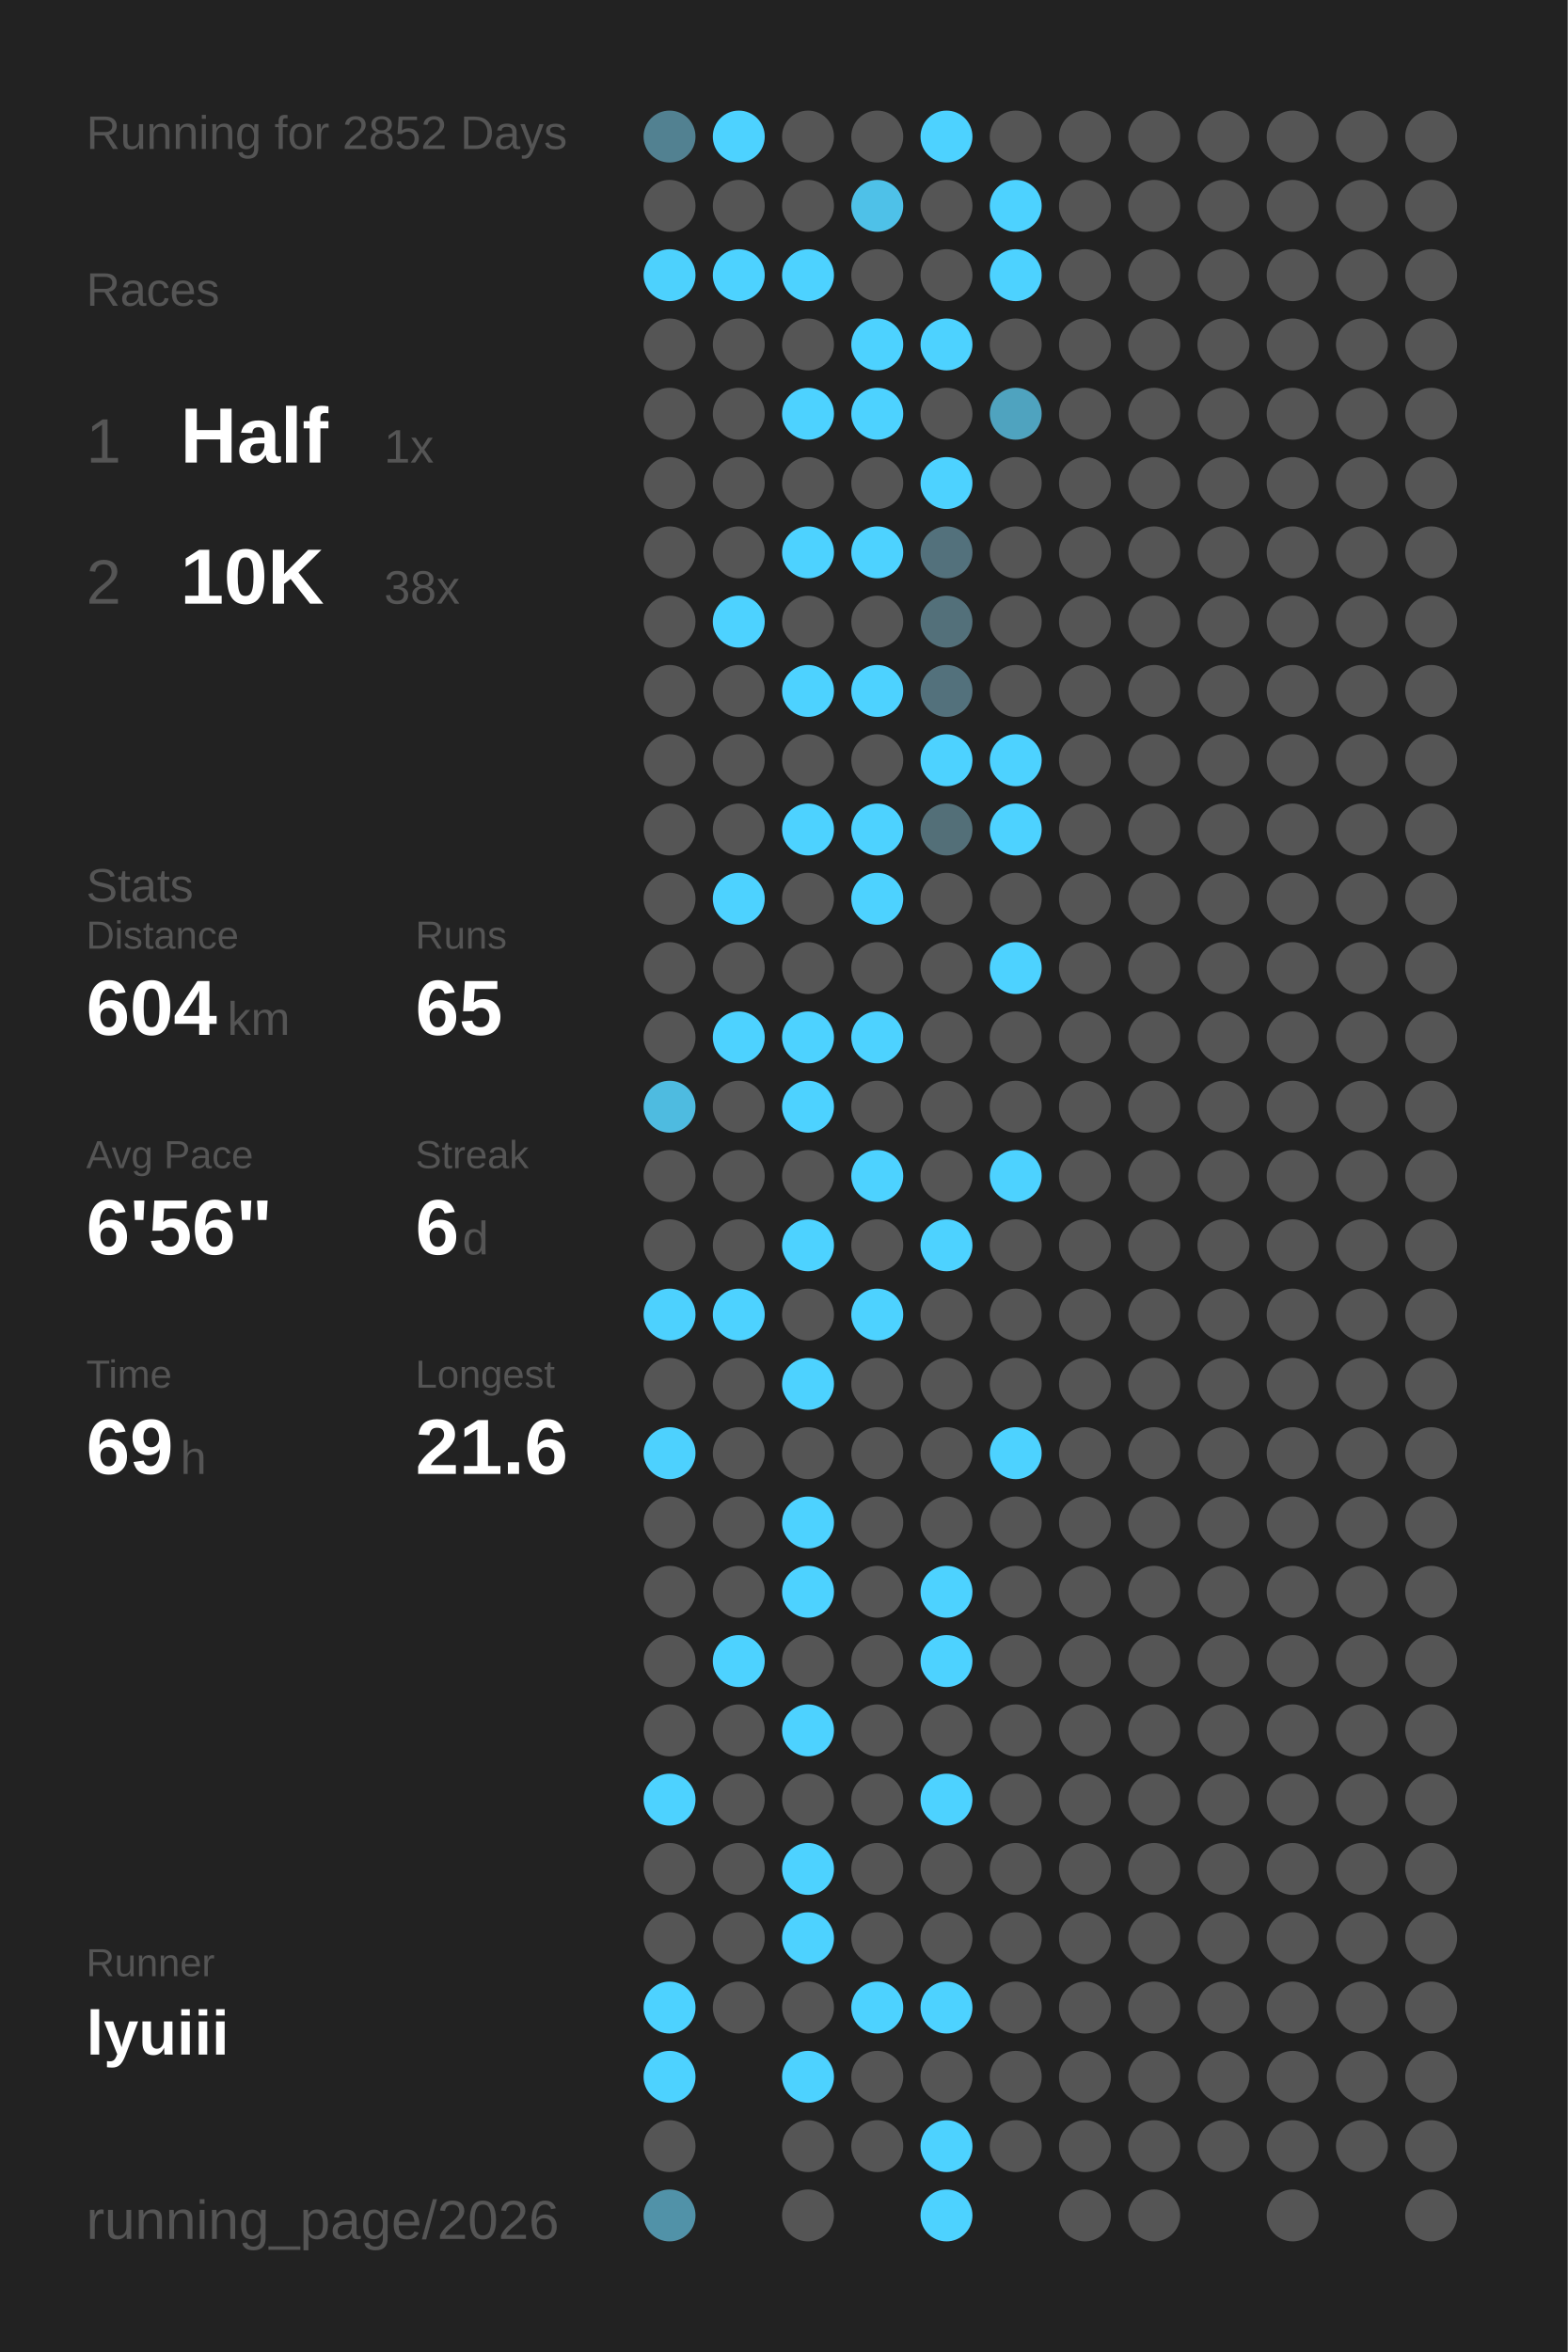
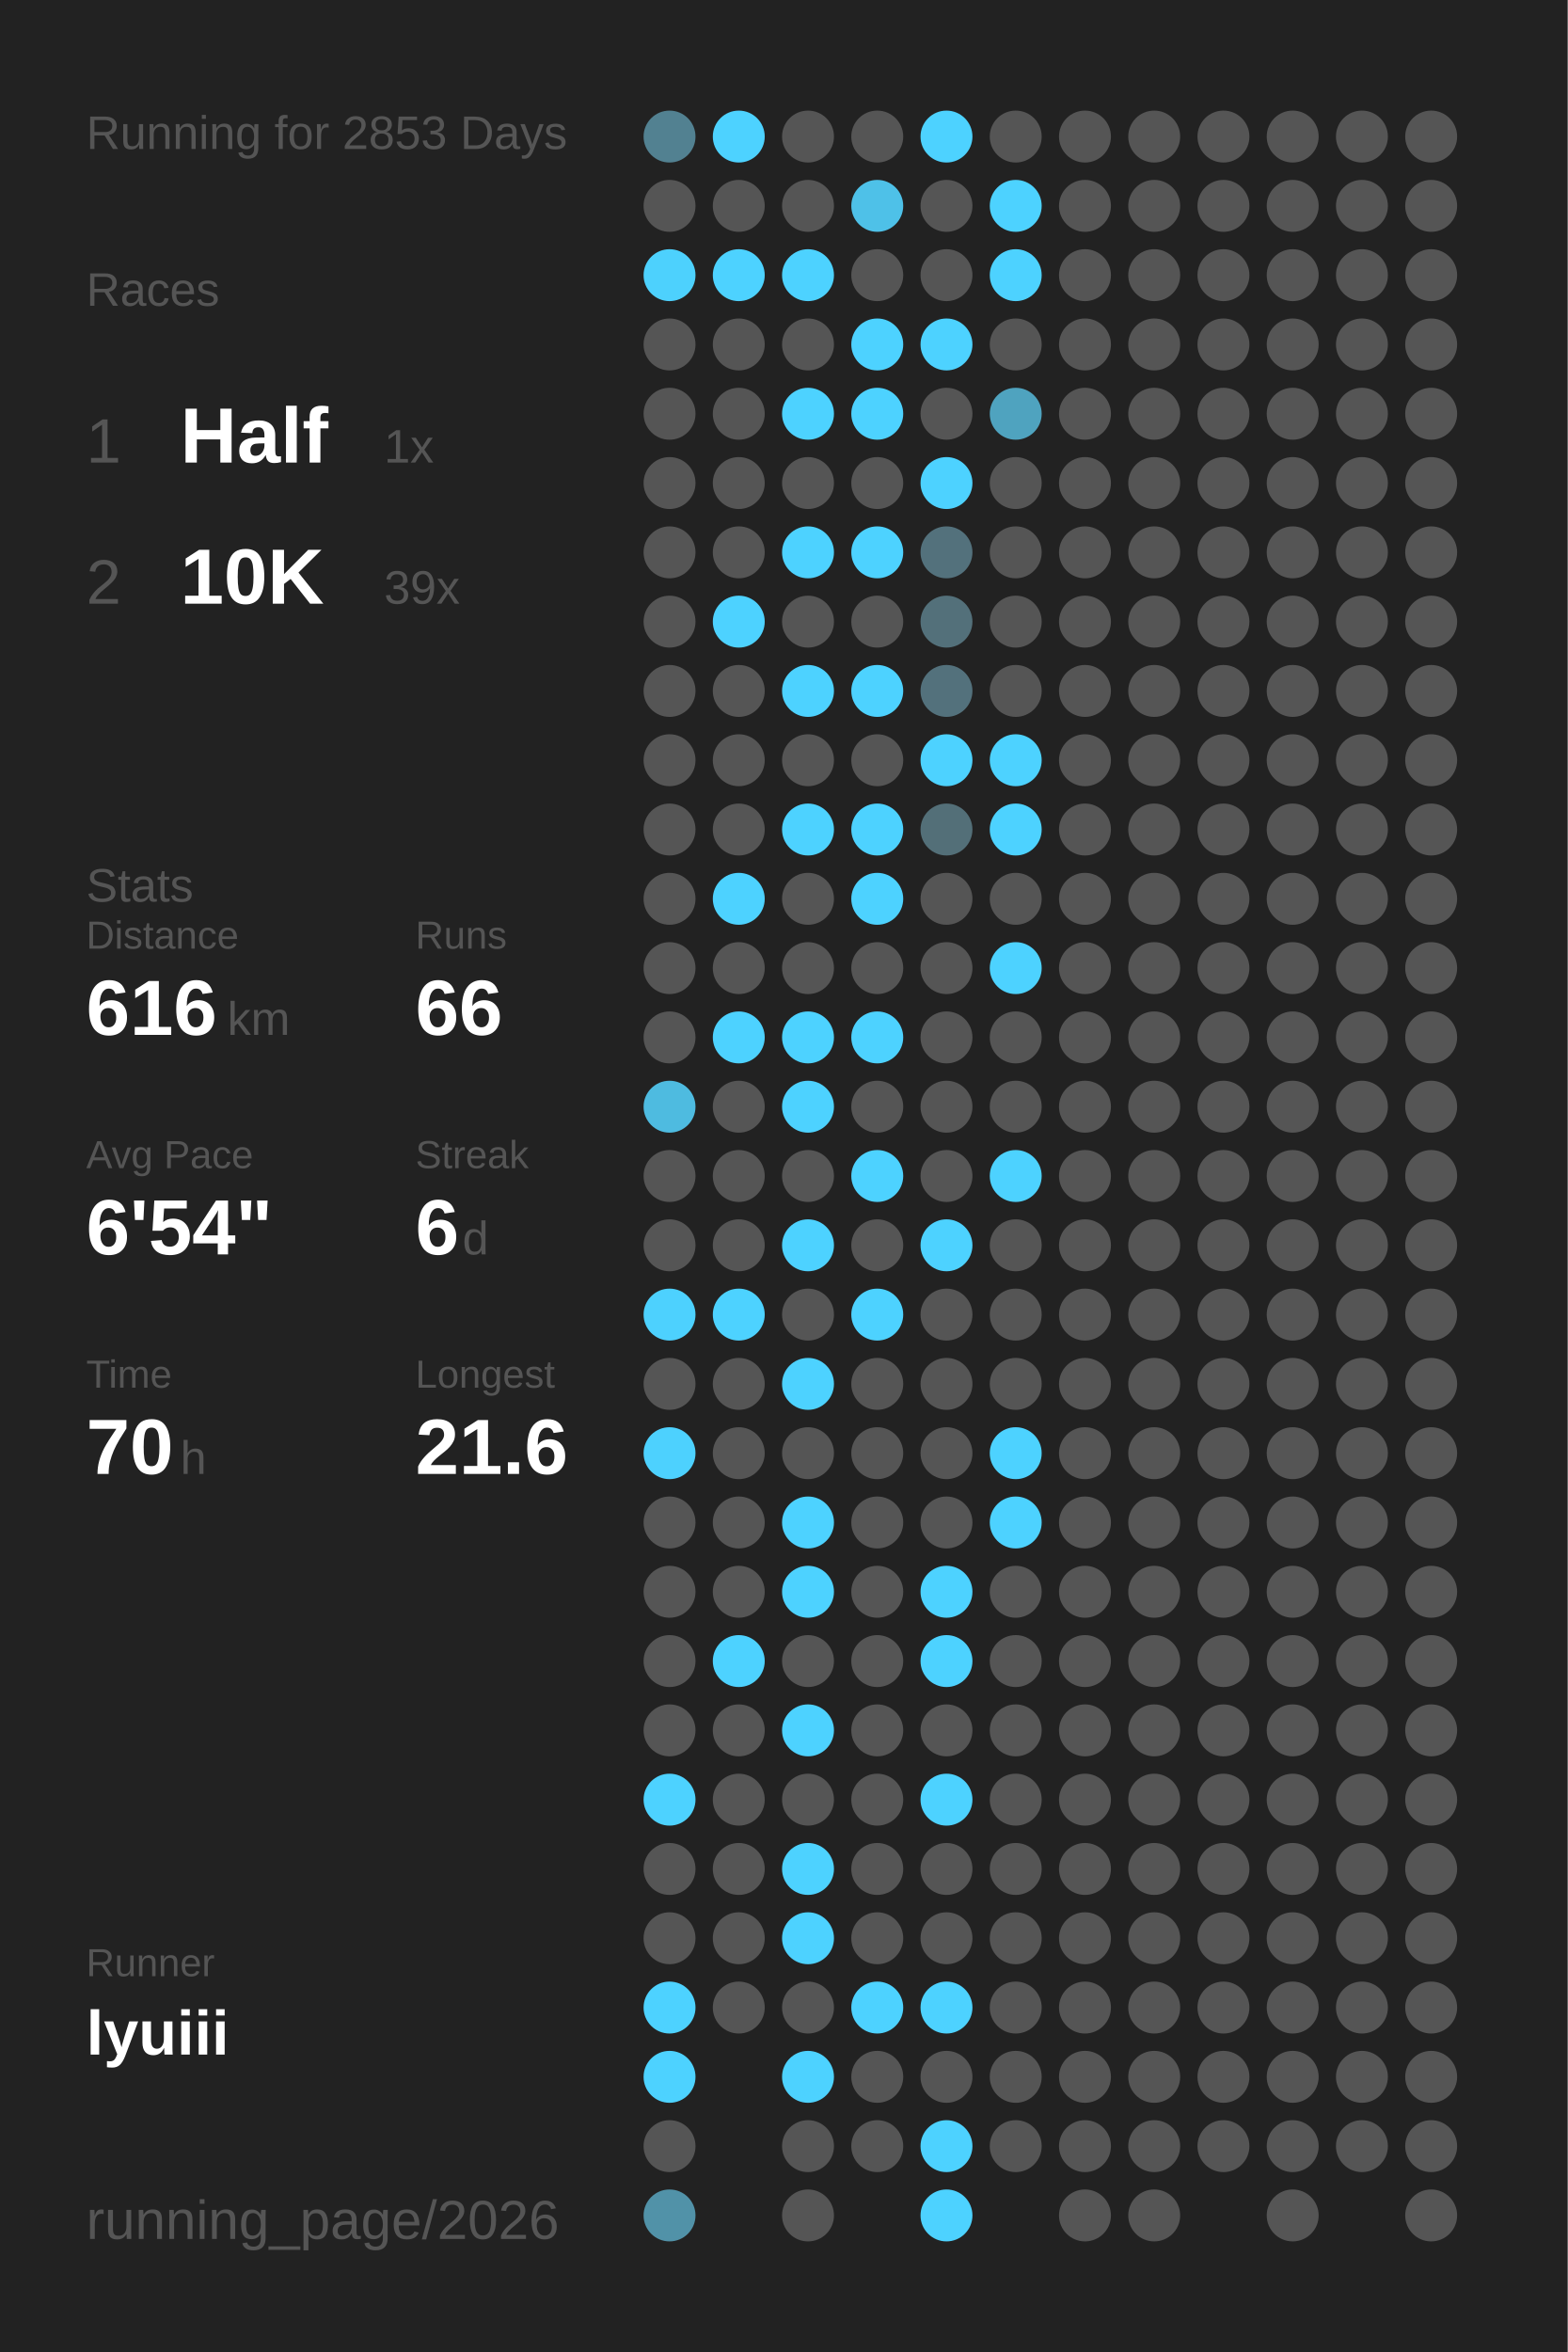
<svg xmlns="http://www.w3.org/2000/svg" baseProfile="full" height="300mm" version="1.1" viewBox="0,0,200,300" width="200mm">
  <defs />
  <rect fill="#222222" height="300" width="200" x="0" y="0" />
-   <text fill="#555555" style="font-size:6px; font-family:Arial;" x="11" y="19">Running for 2852 Days</text>
+   <text fill="#555555" style="font-size:6px; font-family:Arial;" x="11" y="19">Running for 2853 Days</text>
  <text fill="#555555" style="font-size:6px; font-family:Arial;" x="11" y="39">Races</text>
  <text fill="#555555" style="font-size:8px; font-family:Arial;" x="11" y="59">1</text>
  <text fill="#FFFFFF" style="font-size:10px; font-family:Arial; font-weight:bold;" x="23" y="59">Half</text>
  <text fill="#555555" style="font-size:6px; font-family:Arial;" x="49" y="59">1x</text>
  <text fill="#555555" style="font-size:8px; font-family:Arial;" x="11" y="77">2</text>
  <text fill="#FFFFFF" style="font-size:10px; font-family:Arial; font-weight:bold;" x="23" y="77">10K</text>
-   <text fill="#555555" style="font-size:6px; font-family:Arial;" x="49" y="77">38x</text>
+   <text fill="#555555" style="font-size:6px; font-family:Arial;" x="49" y="77">39x</text>
  <text fill="#555555" style="font-size:6px; font-family:Arial;" x="11" y="115">Stats</text>
  <text fill="#555555" style="font-size:5px; font-family:Arial;" x="11" y="121">Distance</text>
-   <text fill="#FFFFFF" style="font-size:10px; font-family:Arial; font-weight:bold;" x="11" y="132">604</text>
+   <text fill="#FFFFFF" style="font-size:10px; font-family:Arial; font-weight:bold;" x="11" y="132">616</text>
  <text fill="#555555" style="font-size:6px; font-family:Arial;" x="29" y="132">km</text>
  <text fill="#555555" style="font-size:5px; font-family:Arial;" x="53" y="121">Runs</text>
-   <text fill="#FFFFFF" style="font-size:10px; font-family:Arial; font-weight:bold;" x="53" y="132">65</text>
+   <text fill="#FFFFFF" style="font-size:10px; font-family:Arial; font-weight:bold;" x="53" y="132">66</text>
  <text fill="#555555" style="font-size:5px; font-family:Arial;" x="11" y="149">Avg Pace</text>
-   <text fill="#FFFFFF" style="font-size:10px; font-family:Arial; font-weight:bold;" x="11" y="160">6'56"</text>
+   <text fill="#FFFFFF" style="font-size:10px; font-family:Arial; font-weight:bold;" x="11" y="160">6'54"</text>
  <text fill="#555555" style="font-size:5px; font-family:Arial;" x="53" y="149">Streak</text>
  <text fill="#FFFFFF" style="font-size:10px; font-family:Arial; font-weight:bold;" x="53" y="160">6</text>
  <text fill="#555555" style="font-size:6px; font-family:Arial;" x="59" y="160">d</text>
  <text fill="#555555" style="font-size:5px; font-family:Arial;" x="11" y="177">Time</text>
-   <text fill="#FFFFFF" style="font-size:10px; font-family:Arial; font-weight:bold;" x="11" y="188">69</text>
+   <text fill="#FFFFFF" style="font-size:10px; font-family:Arial; font-weight:bold;" x="11" y="188">70</text>
  <text fill="#555555" style="font-size:6px; font-family:Arial;" x="23" y="188">h</text>
  <text fill="#555555" style="font-size:5px; font-family:Arial;" x="53" y="177">Longest</text>
  <text fill="#FFFFFF" style="font-size:10px; font-family:Arial; font-weight:bold;" x="53" y="188">21.6</text>
  <text fill="#555555" style="font-size:5px; font-family:Arial;" x="11" y="252.065">Runner</text>
  <text fill="#FFFFFF" style="font-size:8px; font-family:Arial; font-weight:bold;" x="11" y="262.065">lyuiii</text>
  <text fill="#555555" style="font-size:7px; font-family:Arial;" x="11" y="285.581">running_page/2026</text>
  <circle cx="85.417" cy="17.419" fill="#528191" r="3.312" />
  <circle cx="85.417" cy="26.258" fill="#555555" r="3.312" />
  <circle cx="85.417" cy="35.097" fill="#4dd1fd" r="3.312" />
  <circle cx="85.417" cy="43.935" fill="#555555" r="3.312" />
  <circle cx="85.417" cy="52.774" fill="#555555" r="3.312" />
  <circle cx="85.417" cy="61.613" fill="#555555" r="3.312" />
  <circle cx="85.417" cy="70.452" fill="#555555" r="3.312" />
  <circle cx="85.417" cy="79.29" fill="#555555" r="3.312" />
  <circle cx="85.417" cy="88.129" fill="#555555" r="3.312" />
  <circle cx="85.417" cy="96.968" fill="#555555" r="3.312" />
  <circle cx="85.417" cy="105.806" fill="#555555" r="3.312" />
  <circle cx="85.417" cy="114.645" fill="#555555" r="3.312" />
  <circle cx="85.417" cy="123.484" fill="#555555" r="3.312" />
  <circle cx="85.417" cy="132.323" fill="#555555" r="3.312" />
  <circle cx="85.417" cy="141.161" fill="#4ebbe0" r="3.312" />
  <circle cx="85.417" cy="150" fill="#555555" r="3.312" />
  <circle cx="85.417" cy="158.839" fill="#555555" r="3.312" />
  <circle cx="85.417" cy="167.677" fill="#4dd1fe" r="3.312" />
  <circle cx="85.417" cy="176.516" fill="#555555" r="3.312" />
  <circle cx="85.417" cy="185.355" fill="#4dd1fe" r="3.312" />
  <circle cx="85.417" cy="194.194" fill="#555555" r="3.312" />
  <circle cx="85.417" cy="203.032" fill="#555555" r="3.312" />
  <circle cx="85.417" cy="211.871" fill="#555555" r="3.312" />
  <circle cx="85.417" cy="220.71" fill="#555555" r="3.312" />
  <circle cx="85.417" cy="229.548" fill="#4DD2FF" r="3.312" />
  <circle cx="85.417" cy="238.387" fill="#555555" r="3.312" />
  <circle cx="85.417" cy="247.226" fill="#555555" r="3.312" />
  <circle cx="85.417" cy="256.065" fill="#4DD2FF" r="3.312" />
  <circle cx="85.417" cy="264.903" fill="#4DD2FF" r="3.312" />
  <circle cx="85.417" cy="273.742" fill="#555555" r="3.312" />
  <circle cx="85.417" cy="282.581" fill="#5192a8" r="3.312" />
  <circle cx="94.25" cy="17.419" fill="#4DD2FF" r="3.312" />
  <circle cx="94.25" cy="26.258" fill="#555555" r="3.312" />
  <circle cx="94.25" cy="35.097" fill="#4DD2FF" r="3.312" />
  <circle cx="94.25" cy="43.935" fill="#555555" r="3.312" />
  <circle cx="94.25" cy="52.774" fill="#555555" r="3.312" />
  <circle cx="94.25" cy="61.613" fill="#555555" r="3.312" />
  <circle cx="94.25" cy="70.452" fill="#555555" r="3.312" />
  <circle cx="94.25" cy="79.29" fill="#4DD2FF" r="3.312" />
  <circle cx="94.25" cy="88.129" fill="#555555" r="3.312" />
  <circle cx="94.25" cy="96.968" fill="#555555" r="3.312" />
  <circle cx="94.25" cy="105.806" fill="#555555" r="3.312" />
  <circle cx="94.25" cy="114.645" fill="#4DD2FF" r="3.312" />
  <circle cx="94.25" cy="123.484" fill="#555555" r="3.312" />
  <circle cx="94.25" cy="132.323" fill="#4DD2FF" r="3.312" />
  <circle cx="94.25" cy="141.161" fill="#555555" r="3.312" />
  <circle cx="94.25" cy="150" fill="#555555" r="3.312" />
  <circle cx="94.25" cy="158.839" fill="#555555" r="3.312" />
  <circle cx="94.25" cy="167.677" fill="#4DD2FF" r="3.312" />
  <circle cx="94.25" cy="176.516" fill="#555555" r="3.312" />
  <circle cx="94.25" cy="185.355" fill="#555555" r="3.312" />
  <circle cx="94.25" cy="194.194" fill="#555555" r="3.312" />
  <circle cx="94.25" cy="203.032" fill="#555555" r="3.312" />
  <circle cx="94.25" cy="211.871" fill="#4DD2FF" r="3.312" />
  <circle cx="94.25" cy="220.71" fill="#555555" r="3.312" />
  <circle cx="94.25" cy="229.548" fill="#555555" r="3.312" />
  <circle cx="94.25" cy="238.387" fill="#555555" r="3.312" />
  <circle cx="94.25" cy="247.226" fill="#555555" r="3.312" />
  <circle cx="94.25" cy="256.065" fill="#555555" r="3.312" />
  <circle cx="103.083" cy="17.419" fill="#555555" r="3.312" />
  <circle cx="103.083" cy="26.258" fill="#555555" r="3.312" />
  <circle cx="103.083" cy="35.097" fill="#4DD2FF" r="3.312" />
  <circle cx="103.083" cy="43.935" fill="#555555" r="3.312" />
  <circle cx="103.083" cy="52.774" fill="#4DD2FF" r="3.312" />
  <circle cx="103.083" cy="61.613" fill="#555555" r="3.312" />
  <circle cx="103.083" cy="70.452" fill="#4DD2FF" r="3.312" />
  <circle cx="103.083" cy="79.29" fill="#555555" r="3.312" />
  <circle cx="103.083" cy="88.129" fill="#4DD2FF" r="3.312" />
  <circle cx="103.083" cy="96.968" fill="#555555" r="3.312" />
  <circle cx="103.083" cy="105.806" fill="#4DD2FF" r="3.312" />
  <circle cx="103.083" cy="114.645" fill="#555555" r="3.312" />
  <circle cx="103.083" cy="123.484" fill="#555555" r="3.312" />
  <circle cx="103.083" cy="132.323" fill="#4DD2FF" r="3.312" />
  <circle cx="103.083" cy="141.161" fill="#4DD2FF" r="3.312" />
  <circle cx="103.083" cy="150" fill="#555555" r="3.312" />
  <circle cx="103.083" cy="158.839" fill="#4DD2FF" r="3.312" />
  <circle cx="103.083" cy="167.677" fill="#555555" r="3.312" />
  <circle cx="103.083" cy="176.516" fill="#4DD2FF" r="3.312" />
  <circle cx="103.083" cy="185.355" fill="#555555" r="3.312" />
  <circle cx="103.083" cy="194.194" fill="#4DD2FF" r="3.312" />
  <circle cx="103.083" cy="203.032" fill="#4DD2FF" r="3.312" />
  <circle cx="103.083" cy="211.871" fill="#555555" r="3.312" />
  <circle cx="103.083" cy="220.71" fill="#4DD2FF" r="3.312" />
  <circle cx="103.083" cy="229.548" fill="#555555" r="3.312" />
  <circle cx="103.083" cy="238.387" fill="#4DD2FF" r="3.312" />
  <circle cx="103.083" cy="247.226" fill="#4DD2FF" r="3.312" />
  <circle cx="103.083" cy="256.065" fill="#555555" r="3.312" />
  <circle cx="103.083" cy="264.903" fill="#4DD2FF" r="3.312" />
  <circle cx="103.083" cy="273.742" fill="#555555" r="3.312" />
  <circle cx="103.083" cy="282.581" fill="#555555" r="3.312" />
  <circle cx="111.917" cy="17.419" fill="#555555" r="3.312" />
  <circle cx="111.917" cy="26.258" fill="#4ec1e8" r="3.312" />
  <circle cx="111.917" cy="35.097" fill="#555555" r="3.312" />
  <circle cx="111.917" cy="43.935" fill="#4DD2FF" r="3.312" />
  <circle cx="111.917" cy="52.774" fill="#4DD2FF" r="3.312" />
  <circle cx="111.917" cy="61.613" fill="#555555" r="3.312" />
  <circle cx="111.917" cy="70.452" fill="#4DD2FF" r="3.312" />
  <circle cx="111.917" cy="79.29" fill="#555555" r="3.312" />
  <circle cx="111.917" cy="88.129" fill="#4DD2FF" r="3.312" />
  <circle cx="111.917" cy="96.968" fill="#555555" r="3.312" />
  <circle cx="111.917" cy="105.806" fill="#4DD2FF" r="3.312" />
  <circle cx="111.917" cy="114.645" fill="#4DD2FF" r="3.312" />
  <circle cx="111.917" cy="123.484" fill="#555555" r="3.312" />
  <circle cx="111.917" cy="132.323" fill="#4DD2FF" r="3.312" />
  <circle cx="111.917" cy="141.161" fill="#555555" r="3.312" />
  <circle cx="111.917" cy="150" fill="#4DD2FF" r="3.312" />
  <circle cx="111.917" cy="158.839" fill="#555555" r="3.312" />
  <circle cx="111.917" cy="167.677" fill="#4DD2FF" r="3.312" />
  <circle cx="111.917" cy="176.516" fill="#555555" r="3.312" />
  <circle cx="111.917" cy="185.355" fill="#555555" r="3.312" />
  <circle cx="111.917" cy="194.194" fill="#555555" r="3.312" />
  <circle cx="111.917" cy="203.032" fill="#555555" r="3.312" />
  <circle cx="111.917" cy="211.871" fill="#555555" r="3.312" />
  <circle cx="111.917" cy="220.71" fill="#555555" r="3.312" />
  <circle cx="111.917" cy="229.548" fill="#555555" r="3.312" />
  <circle cx="111.917" cy="238.387" fill="#555555" r="3.312" />
  <circle cx="111.917" cy="247.226" fill="#555555" r="3.312" />
  <circle cx="111.917" cy="256.065" fill="#4DD2FF" r="3.312" />
  <circle cx="111.917" cy="264.903" fill="#555555" r="3.312" />
  <circle cx="111.917" cy="273.742" fill="#555555" r="3.312" />
  <circle cx="120.75" cy="17.419" fill="#4DD2FF" r="3.312" />
  <circle cx="120.75" cy="26.258" fill="#555555" r="3.312" />
  <circle cx="120.75" cy="35.097" fill="#555555" r="3.312" />
  <circle cx="120.75" cy="43.935" fill="#4DD2FF" r="3.312" />
  <circle cx="120.75" cy="52.774" fill="#555555" r="3.312" />
  <circle cx="120.75" cy="61.613" fill="#4DD2FF" r="3.312" />
  <circle cx="120.75" cy="70.452" fill="#53717c" r="3.312" />
  <circle cx="120.75" cy="79.29" fill="#53707a" r="3.312" />
  <circle cx="120.75" cy="88.129" fill="#53717c" r="3.312" />
  <circle cx="120.75" cy="96.968" fill="#4DD2FF" r="3.312" />
  <circle cx="120.75" cy="105.806" fill="#536f78" r="3.312" />
  <circle cx="120.75" cy="114.645" fill="#555555" r="3.312" />
  <circle cx="120.75" cy="123.484" fill="#555555" r="3.312" />
  <circle cx="120.75" cy="132.323" fill="#555555" r="3.312" />
  <circle cx="120.75" cy="141.161" fill="#555555" r="3.312" />
  <circle cx="120.75" cy="150" fill="#555555" r="3.312" />
  <circle cx="120.75" cy="158.839" fill="#4DD2FF" r="3.312" />
  <circle cx="120.75" cy="167.677" fill="#555555" r="3.312" />
  <circle cx="120.75" cy="176.516" fill="#555555" r="3.312" />
  <circle cx="120.75" cy="185.355" fill="#555555" r="3.312" />
  <circle cx="120.75" cy="194.194" fill="#555555" r="3.312" />
  <circle cx="120.75" cy="203.032" fill="#4DD2FF" r="3.312" />
  <circle cx="120.75" cy="211.871" fill="#4DD2FF" r="3.312" />
  <circle cx="120.75" cy="220.71" fill="#555555" r="3.312" />
  <circle cx="120.75" cy="229.548" fill="#4DD2FF" r="3.312" />
  <circle cx="120.75" cy="238.387" fill="#555555" r="3.312" />
  <circle cx="120.75" cy="247.226" fill="#555555" r="3.312" />
  <circle cx="120.75" cy="256.065" fill="#4DD2FF" r="3.312" />
  <circle cx="120.75" cy="264.903" fill="#555555" r="3.312" />
  <circle cx="120.75" cy="273.742" fill="#4DD2FF" r="3.312" />
  <circle cx="120.75" cy="282.581" fill="#4DD2FF" r="3.312" />
  <circle cx="129.583" cy="17.419" fill="#555555" r="3.312" />
  <circle cx="129.583" cy="26.258" fill="#4DD2FF" r="3.312" />
  <circle cx="129.583" cy="35.097" fill="#4DD2FF" r="3.312" />
  <circle cx="129.583" cy="43.935" fill="#555555" r="3.312" />
  <circle cx="129.583" cy="52.774" fill="#4fa3bf" r="3.312" />
  <circle cx="129.583" cy="61.613" fill="#555555" r="3.312" />
  <circle cx="129.583" cy="70.452" fill="#555555" r="3.312" />
  <circle cx="129.583" cy="79.29" fill="#555555" r="3.312" />
  <circle cx="129.583" cy="88.129" fill="#555555" r="3.312" />
  <circle cx="129.583" cy="96.968" fill="#4DD2FF" r="3.312" />
  <circle cx="129.583" cy="105.806" fill="#4DD2FF" r="3.312" />
  <circle cx="129.583" cy="114.645" fill="#555555" r="3.312" />
  <circle cx="129.583" cy="123.484" fill="#4DD2FF" r="3.312" />
  <circle cx="129.583" cy="132.323" fill="#555555" r="3.312" />
  <circle cx="129.583" cy="141.161" fill="#555555" r="3.312" />
  <circle cx="129.583" cy="150" fill="#4DD2FF" r="3.312" />
  <circle cx="129.583" cy="158.839" fill="#555555" r="3.312" />
  <circle cx="129.583" cy="167.677" fill="#555555" r="3.312" />
  <circle cx="129.583" cy="176.516" fill="#555555" r="3.312" />
  <circle cx="129.583" cy="185.355" fill="#4DD2FF" r="3.312" />
-   <circle cx="129.583" cy="194.194" fill="#555555" r="3.312" />
+   <circle cx="129.583" cy="194.194" fill="#4DD2FF" r="3.312" />
  <circle cx="129.583" cy="203.032" fill="#555555" r="3.312" />
  <circle cx="129.583" cy="211.871" fill="#555555" r="3.312" />
  <circle cx="129.583" cy="220.71" fill="#555555" r="3.312" />
  <circle cx="129.583" cy="229.548" fill="#555555" r="3.312" />
  <circle cx="129.583" cy="238.387" fill="#555555" r="3.312" />
  <circle cx="129.583" cy="247.226" fill="#555555" r="3.312" />
  <circle cx="129.583" cy="256.065" fill="#555555" r="3.312" />
  <circle cx="129.583" cy="264.903" fill="#555555" r="3.312" />
  <circle cx="129.583" cy="273.742" fill="#555555" r="3.312" />
  <circle cx="138.417" cy="17.419" fill="#555555" r="3.312" />
  <circle cx="138.417" cy="26.258" fill="#555555" r="3.312" />
  <circle cx="138.417" cy="35.097" fill="#555555" r="3.312" />
  <circle cx="138.417" cy="43.935" fill="#555555" r="3.312" />
  <circle cx="138.417" cy="52.774" fill="#555555" r="3.312" />
  <circle cx="138.417" cy="61.613" fill="#555555" r="3.312" />
  <circle cx="138.417" cy="70.452" fill="#555555" r="3.312" />
  <circle cx="138.417" cy="79.29" fill="#555555" r="3.312" />
  <circle cx="138.417" cy="88.129" fill="#555555" r="3.312" />
  <circle cx="138.417" cy="96.968" fill="#555555" r="3.312" />
  <circle cx="138.417" cy="105.806" fill="#555555" r="3.312" />
  <circle cx="138.417" cy="114.645" fill="#555555" r="3.312" />
  <circle cx="138.417" cy="123.484" fill="#555555" r="3.312" />
  <circle cx="138.417" cy="132.323" fill="#555555" r="3.312" />
  <circle cx="138.417" cy="141.161" fill="#555555" r="3.312" />
  <circle cx="138.417" cy="150" fill="#555555" r="3.312" />
  <circle cx="138.417" cy="158.839" fill="#555555" r="3.312" />
  <circle cx="138.417" cy="167.677" fill="#555555" r="3.312" />
  <circle cx="138.417" cy="176.516" fill="#555555" r="3.312" />
  <circle cx="138.417" cy="185.355" fill="#555555" r="3.312" />
  <circle cx="138.417" cy="194.194" fill="#555555" r="3.312" />
  <circle cx="138.417" cy="203.032" fill="#555555" r="3.312" />
  <circle cx="138.417" cy="211.871" fill="#555555" r="3.312" />
  <circle cx="138.417" cy="220.71" fill="#555555" r="3.312" />
  <circle cx="138.417" cy="229.548" fill="#555555" r="3.312" />
  <circle cx="138.417" cy="238.387" fill="#555555" r="3.312" />
  <circle cx="138.417" cy="247.226" fill="#555555" r="3.312" />
  <circle cx="138.417" cy="256.065" fill="#555555" r="3.312" />
  <circle cx="138.417" cy="264.903" fill="#555555" r="3.312" />
  <circle cx="138.417" cy="273.742" fill="#555555" r="3.312" />
  <circle cx="138.417" cy="282.581" fill="#555555" r="3.312" />
  <circle cx="147.25" cy="17.419" fill="#555555" r="3.312" />
  <circle cx="147.25" cy="26.258" fill="#555555" r="3.312" />
  <circle cx="147.25" cy="35.097" fill="#555555" r="3.312" />
  <circle cx="147.25" cy="43.935" fill="#555555" r="3.312" />
  <circle cx="147.25" cy="52.774" fill="#555555" r="3.312" />
  <circle cx="147.25" cy="61.613" fill="#555555" r="3.312" />
  <circle cx="147.25" cy="70.452" fill="#555555" r="3.312" />
  <circle cx="147.25" cy="79.29" fill="#555555" r="3.312" />
  <circle cx="147.25" cy="88.129" fill="#555555" r="3.312" />
  <circle cx="147.25" cy="96.968" fill="#555555" r="3.312" />
  <circle cx="147.25" cy="105.806" fill="#555555" r="3.312" />
  <circle cx="147.25" cy="114.645" fill="#555555" r="3.312" />
  <circle cx="147.25" cy="123.484" fill="#555555" r="3.312" />
  <circle cx="147.25" cy="132.323" fill="#555555" r="3.312" />
  <circle cx="147.25" cy="141.161" fill="#555555" r="3.312" />
  <circle cx="147.25" cy="150" fill="#555555" r="3.312" />
  <circle cx="147.25" cy="158.839" fill="#555555" r="3.312" />
  <circle cx="147.25" cy="167.677" fill="#555555" r="3.312" />
  <circle cx="147.25" cy="176.516" fill="#555555" r="3.312" />
  <circle cx="147.25" cy="185.355" fill="#555555" r="3.312" />
  <circle cx="147.25" cy="194.194" fill="#555555" r="3.312" />
  <circle cx="147.25" cy="203.032" fill="#555555" r="3.312" />
  <circle cx="147.25" cy="211.871" fill="#555555" r="3.312" />
  <circle cx="147.25" cy="220.71" fill="#555555" r="3.312" />
  <circle cx="147.25" cy="229.548" fill="#555555" r="3.312" />
  <circle cx="147.25" cy="238.387" fill="#555555" r="3.312" />
  <circle cx="147.25" cy="247.226" fill="#555555" r="3.312" />
  <circle cx="147.25" cy="256.065" fill="#555555" r="3.312" />
  <circle cx="147.25" cy="264.903" fill="#555555" r="3.312" />
  <circle cx="147.25" cy="273.742" fill="#555555" r="3.312" />
  <circle cx="147.25" cy="282.581" fill="#555555" r="3.312" />
  <circle cx="156.083" cy="17.419" fill="#555555" r="3.312" />
  <circle cx="156.083" cy="26.258" fill="#555555" r="3.312" />
  <circle cx="156.083" cy="35.097" fill="#555555" r="3.312" />
  <circle cx="156.083" cy="43.935" fill="#555555" r="3.312" />
  <circle cx="156.083" cy="52.774" fill="#555555" r="3.312" />
  <circle cx="156.083" cy="61.613" fill="#555555" r="3.312" />
  <circle cx="156.083" cy="70.452" fill="#555555" r="3.312" />
  <circle cx="156.083" cy="79.29" fill="#555555" r="3.312" />
  <circle cx="156.083" cy="88.129" fill="#555555" r="3.312" />
  <circle cx="156.083" cy="96.968" fill="#555555" r="3.312" />
  <circle cx="156.083" cy="105.806" fill="#555555" r="3.312" />
  <circle cx="156.083" cy="114.645" fill="#555555" r="3.312" />
  <circle cx="156.083" cy="123.484" fill="#555555" r="3.312" />
  <circle cx="156.083" cy="132.323" fill="#555555" r="3.312" />
  <circle cx="156.083" cy="141.161" fill="#555555" r="3.312" />
  <circle cx="156.083" cy="150" fill="#555555" r="3.312" />
  <circle cx="156.083" cy="158.839" fill="#555555" r="3.312" />
  <circle cx="156.083" cy="167.677" fill="#555555" r="3.312" />
  <circle cx="156.083" cy="176.516" fill="#555555" r="3.312" />
  <circle cx="156.083" cy="185.355" fill="#555555" r="3.312" />
  <circle cx="156.083" cy="194.194" fill="#555555" r="3.312" />
  <circle cx="156.083" cy="203.032" fill="#555555" r="3.312" />
  <circle cx="156.083" cy="211.871" fill="#555555" r="3.312" />
  <circle cx="156.083" cy="220.71" fill="#555555" r="3.312" />
  <circle cx="156.083" cy="229.548" fill="#555555" r="3.312" />
  <circle cx="156.083" cy="238.387" fill="#555555" r="3.312" />
  <circle cx="156.083" cy="247.226" fill="#555555" r="3.312" />
  <circle cx="156.083" cy="256.065" fill="#555555" r="3.312" />
  <circle cx="156.083" cy="264.903" fill="#555555" r="3.312" />
  <circle cx="156.083" cy="273.742" fill="#555555" r="3.312" />
  <circle cx="164.917" cy="17.419" fill="#555555" r="3.312" />
  <circle cx="164.917" cy="26.258" fill="#555555" r="3.312" />
  <circle cx="164.917" cy="35.097" fill="#555555" r="3.312" />
  <circle cx="164.917" cy="43.935" fill="#555555" r="3.312" />
  <circle cx="164.917" cy="52.774" fill="#555555" r="3.312" />
  <circle cx="164.917" cy="61.613" fill="#555555" r="3.312" />
  <circle cx="164.917" cy="70.452" fill="#555555" r="3.312" />
  <circle cx="164.917" cy="79.29" fill="#555555" r="3.312" />
  <circle cx="164.917" cy="88.129" fill="#555555" r="3.312" />
  <circle cx="164.917" cy="96.968" fill="#555555" r="3.312" />
  <circle cx="164.917" cy="105.806" fill="#555555" r="3.312" />
  <circle cx="164.917" cy="114.645" fill="#555555" r="3.312" />
  <circle cx="164.917" cy="123.484" fill="#555555" r="3.312" />
  <circle cx="164.917" cy="132.323" fill="#555555" r="3.312" />
  <circle cx="164.917" cy="141.161" fill="#555555" r="3.312" />
  <circle cx="164.917" cy="150" fill="#555555" r="3.312" />
  <circle cx="164.917" cy="158.839" fill="#555555" r="3.312" />
  <circle cx="164.917" cy="167.677" fill="#555555" r="3.312" />
  <circle cx="164.917" cy="176.516" fill="#555555" r="3.312" />
  <circle cx="164.917" cy="185.355" fill="#555555" r="3.312" />
  <circle cx="164.917" cy="194.194" fill="#555555" r="3.312" />
  <circle cx="164.917" cy="203.032" fill="#555555" r="3.312" />
  <circle cx="164.917" cy="211.871" fill="#555555" r="3.312" />
  <circle cx="164.917" cy="220.71" fill="#555555" r="3.312" />
  <circle cx="164.917" cy="229.548" fill="#555555" r="3.312" />
  <circle cx="164.917" cy="238.387" fill="#555555" r="3.312" />
  <circle cx="164.917" cy="247.226" fill="#555555" r="3.312" />
  <circle cx="164.917" cy="256.065" fill="#555555" r="3.312" />
  <circle cx="164.917" cy="264.903" fill="#555555" r="3.312" />
  <circle cx="164.917" cy="273.742" fill="#555555" r="3.312" />
  <circle cx="164.917" cy="282.581" fill="#555555" r="3.312" />
  <circle cx="173.75" cy="17.419" fill="#555555" r="3.312" />
  <circle cx="173.75" cy="26.258" fill="#555555" r="3.312" />
  <circle cx="173.75" cy="35.097" fill="#555555" r="3.312" />
  <circle cx="173.75" cy="43.935" fill="#555555" r="3.312" />
  <circle cx="173.75" cy="52.774" fill="#555555" r="3.312" />
  <circle cx="173.75" cy="61.613" fill="#555555" r="3.312" />
  <circle cx="173.75" cy="70.452" fill="#555555" r="3.312" />
  <circle cx="173.75" cy="79.29" fill="#555555" r="3.312" />
  <circle cx="173.75" cy="88.129" fill="#555555" r="3.312" />
  <circle cx="173.75" cy="96.968" fill="#555555" r="3.312" />
  <circle cx="173.75" cy="105.806" fill="#555555" r="3.312" />
  <circle cx="173.75" cy="114.645" fill="#555555" r="3.312" />
  <circle cx="173.75" cy="123.484" fill="#555555" r="3.312" />
  <circle cx="173.75" cy="132.323" fill="#555555" r="3.312" />
  <circle cx="173.75" cy="141.161" fill="#555555" r="3.312" />
  <circle cx="173.75" cy="150" fill="#555555" r="3.312" />
  <circle cx="173.75" cy="158.839" fill="#555555" r="3.312" />
  <circle cx="173.75" cy="167.677" fill="#555555" r="3.312" />
  <circle cx="173.75" cy="176.516" fill="#555555" r="3.312" />
  <circle cx="173.75" cy="185.355" fill="#555555" r="3.312" />
  <circle cx="173.75" cy="194.194" fill="#555555" r="3.312" />
  <circle cx="173.75" cy="203.032" fill="#555555" r="3.312" />
  <circle cx="173.75" cy="211.871" fill="#555555" r="3.312" />
  <circle cx="173.75" cy="220.71" fill="#555555" r="3.312" />
  <circle cx="173.75" cy="229.548" fill="#555555" r="3.312" />
  <circle cx="173.75" cy="238.387" fill="#555555" r="3.312" />
  <circle cx="173.75" cy="247.226" fill="#555555" r="3.312" />
  <circle cx="173.75" cy="256.065" fill="#555555" r="3.312" />
  <circle cx="173.75" cy="264.903" fill="#555555" r="3.312" />
  <circle cx="173.75" cy="273.742" fill="#555555" r="3.312" />
  <circle cx="182.583" cy="17.419" fill="#555555" r="3.312" />
  <circle cx="182.583" cy="26.258" fill="#555555" r="3.312" />
  <circle cx="182.583" cy="35.097" fill="#555555" r="3.312" />
  <circle cx="182.583" cy="43.935" fill="#555555" r="3.312" />
  <circle cx="182.583" cy="52.774" fill="#555555" r="3.312" />
  <circle cx="182.583" cy="61.613" fill="#555555" r="3.312" />
  <circle cx="182.583" cy="70.452" fill="#555555" r="3.312" />
  <circle cx="182.583" cy="79.29" fill="#555555" r="3.312" />
  <circle cx="182.583" cy="88.129" fill="#555555" r="3.312" />
  <circle cx="182.583" cy="96.968" fill="#555555" r="3.312" />
  <circle cx="182.583" cy="105.806" fill="#555555" r="3.312" />
  <circle cx="182.583" cy="114.645" fill="#555555" r="3.312" />
  <circle cx="182.583" cy="123.484" fill="#555555" r="3.312" />
  <circle cx="182.583" cy="132.323" fill="#555555" r="3.312" />
  <circle cx="182.583" cy="141.161" fill="#555555" r="3.312" />
  <circle cx="182.583" cy="150" fill="#555555" r="3.312" />
  <circle cx="182.583" cy="158.839" fill="#555555" r="3.312" />
  <circle cx="182.583" cy="167.677" fill="#555555" r="3.312" />
  <circle cx="182.583" cy="176.516" fill="#555555" r="3.312" />
  <circle cx="182.583" cy="185.355" fill="#555555" r="3.312" />
  <circle cx="182.583" cy="194.194" fill="#555555" r="3.312" />
  <circle cx="182.583" cy="203.032" fill="#555555" r="3.312" />
  <circle cx="182.583" cy="211.871" fill="#555555" r="3.312" />
  <circle cx="182.583" cy="220.71" fill="#555555" r="3.312" />
  <circle cx="182.583" cy="229.548" fill="#555555" r="3.312" />
  <circle cx="182.583" cy="238.387" fill="#555555" r="3.312" />
  <circle cx="182.583" cy="247.226" fill="#555555" r="3.312" />
  <circle cx="182.583" cy="256.065" fill="#555555" r="3.312" />
  <circle cx="182.583" cy="264.903" fill="#555555" r="3.312" />
  <circle cx="182.583" cy="273.742" fill="#555555" r="3.312" />
  <circle cx="182.583" cy="282.581" fill="#555555" r="3.312" />
</svg>
